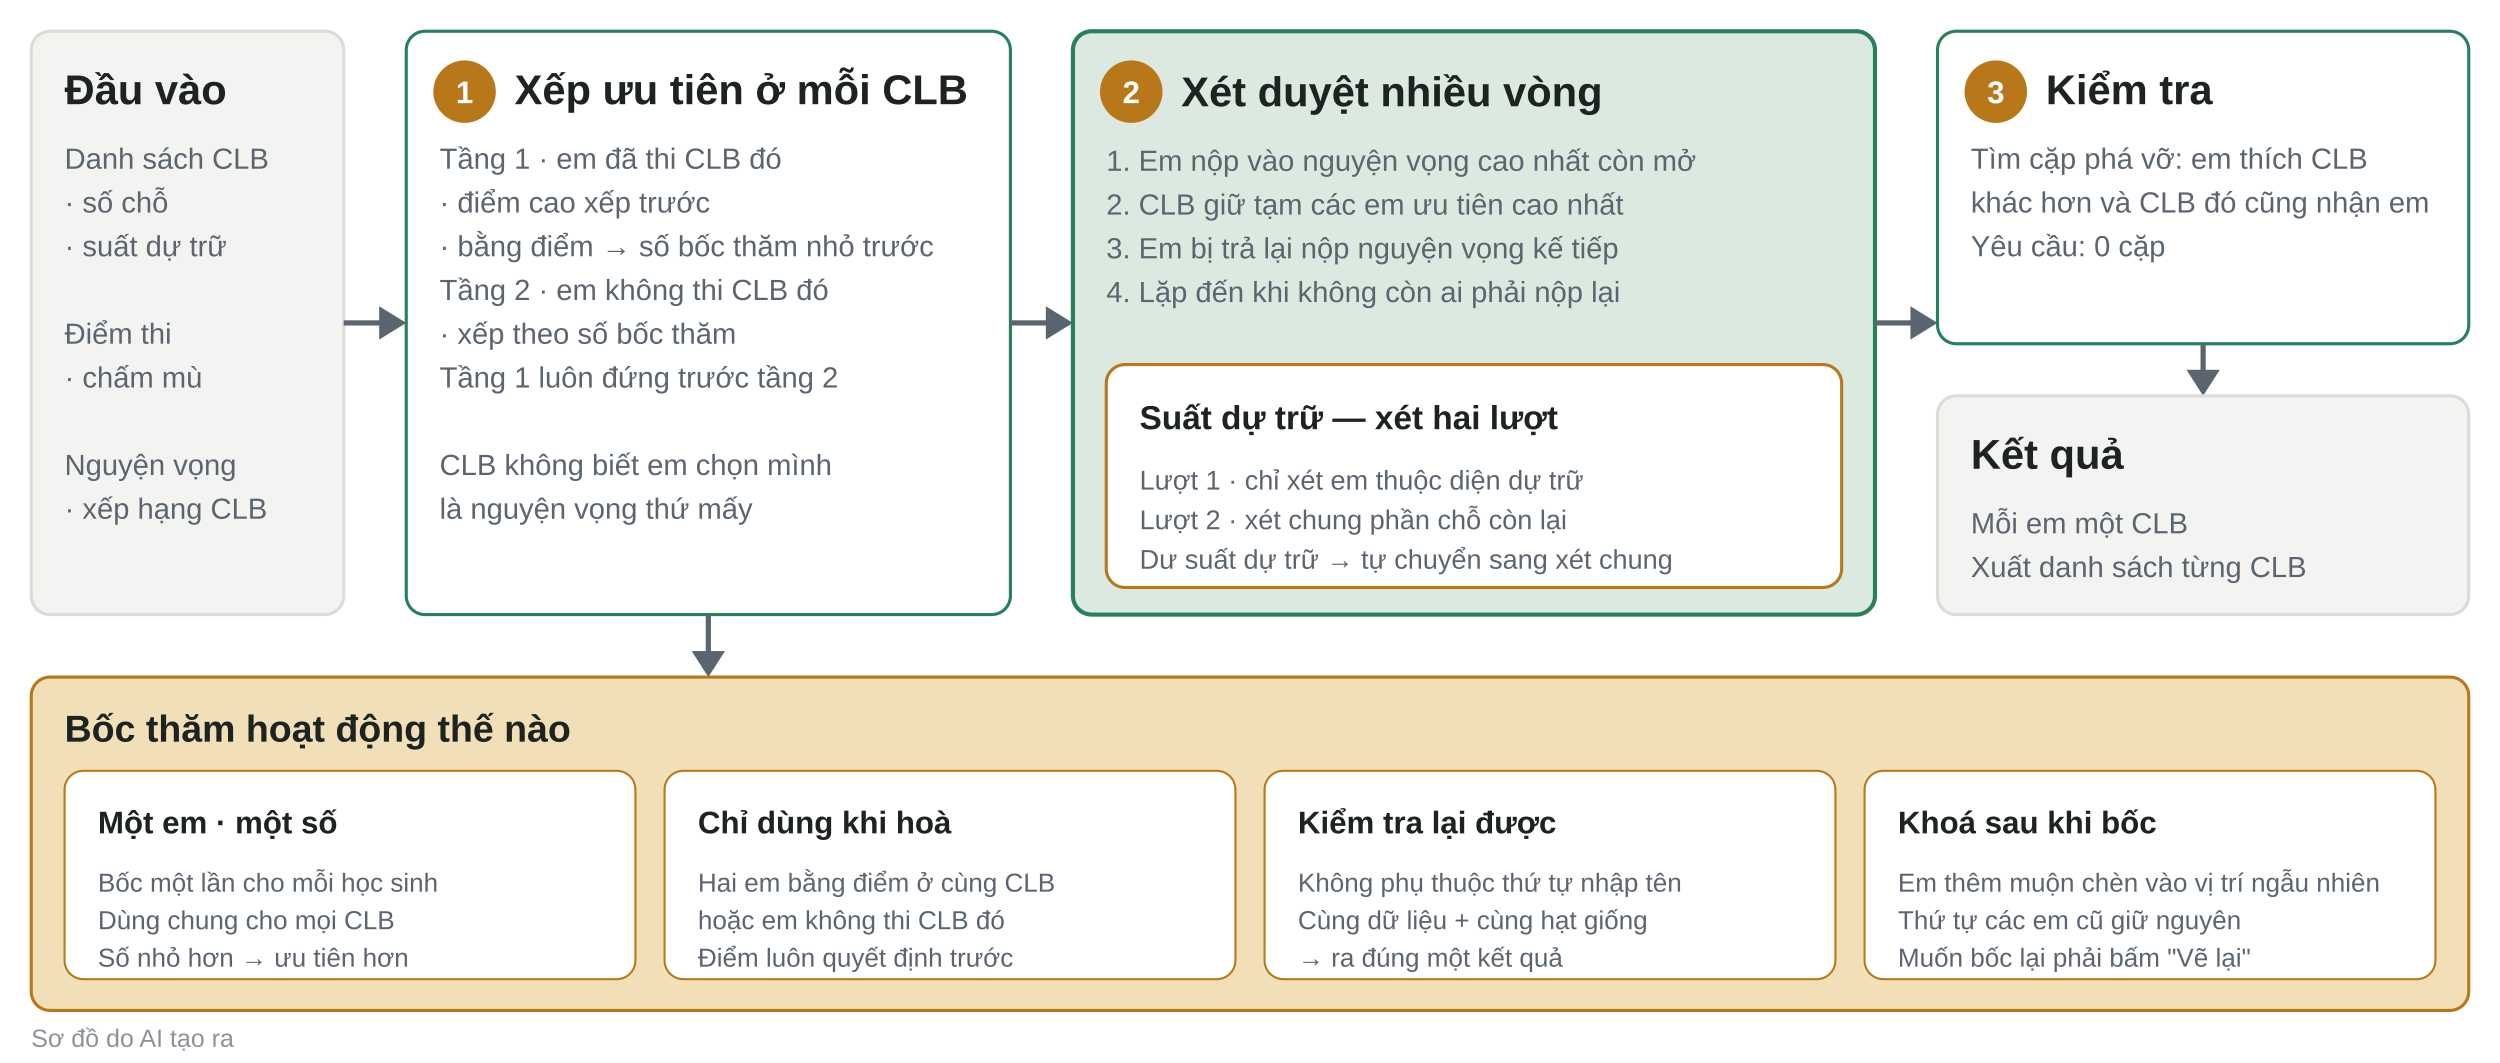
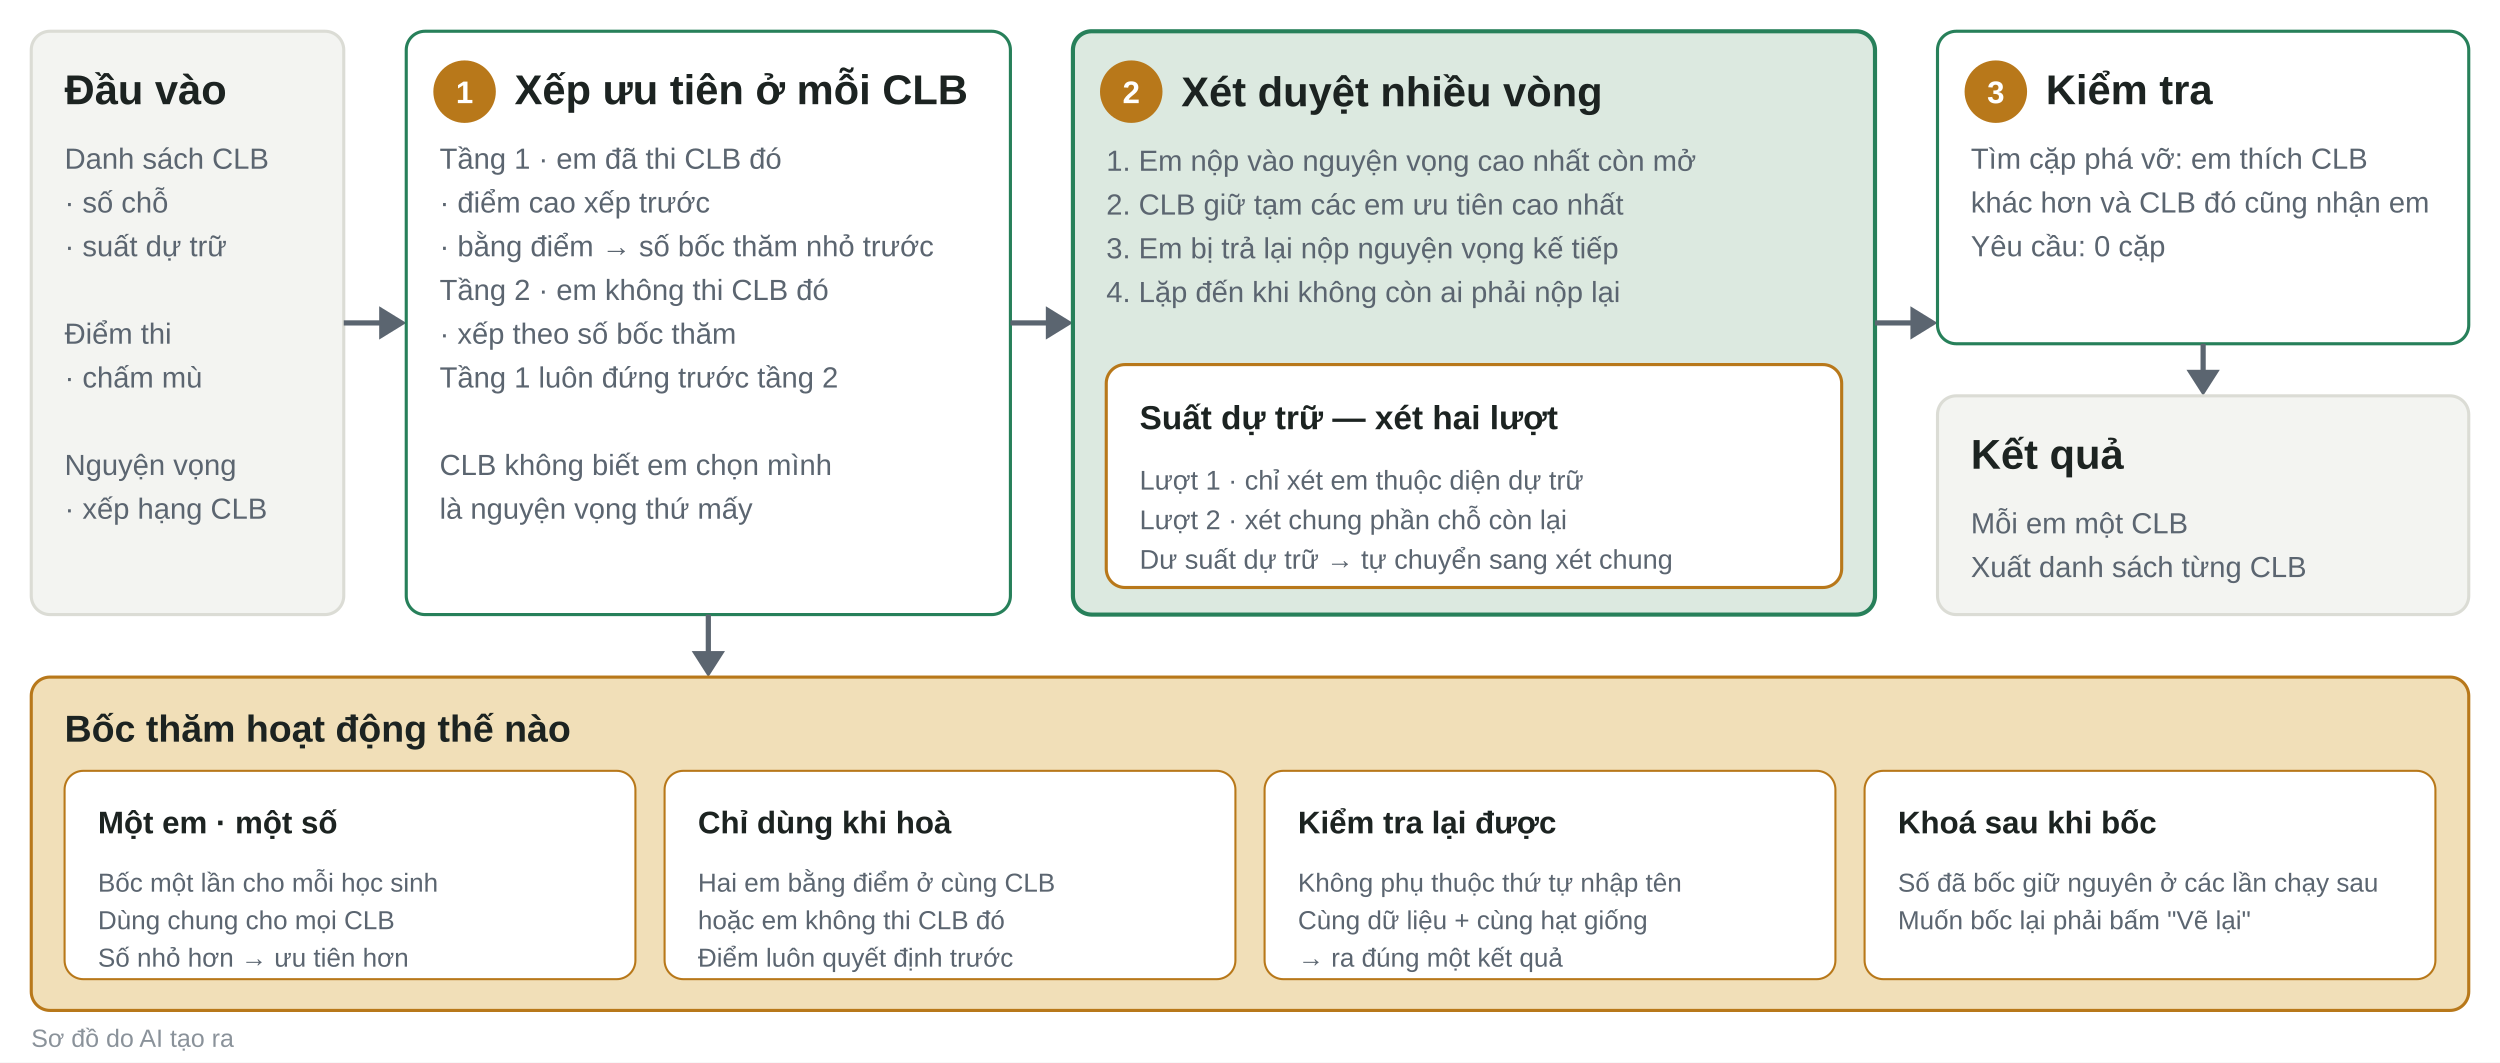
<svg xmlns="http://www.w3.org/2000/svg" viewBox="0 0 2400 1020" width="2400" height="1020" font-family="'IBM Plex Sans',Arial,sans-serif">
  <rect width="2400" height="1020" fill="#FFFFFF" />
  <rect x="30" y="30" width="300" height="560" rx="18" fill="#F3F4F1" stroke="#DBDCD5" stroke-width="3" />
  <text x="62" y="100" font-size="40" fill="#1C2321" font-weight="700" text-anchor="start" font-family="'Be Vietnam Pro','IBM Plex Sans',Arial,sans-serif">Đầu vào</text>
  <text x="62" y="162" font-size="28" fill="#5B6570" font-weight="400" text-anchor="start" font-family="'IBM Plex Sans',Arial,sans-serif">Danh sách CLB</text>
  <text x="62" y="204" font-size="28" fill="#5B6570" font-weight="400" text-anchor="start" font-family="'IBM Plex Sans',Arial,sans-serif">· số chỗ</text>
  <text x="62" y="246" font-size="28" fill="#5B6570" font-weight="400" text-anchor="start" font-family="'IBM Plex Sans',Arial,sans-serif">· suất dự trữ</text>
  <text x="62" y="288" font-size="28" fill="#5B6570" font-weight="400" text-anchor="start" font-family="'IBM Plex Sans',Arial,sans-serif" />
  <text x="62" y="330" font-size="28" fill="#5B6570" font-weight="400" text-anchor="start" font-family="'IBM Plex Sans',Arial,sans-serif">Điểm thi</text>
  <text x="62" y="372" font-size="28" fill="#5B6570" font-weight="400" text-anchor="start" font-family="'IBM Plex Sans',Arial,sans-serif">· chấm mù</text>
  <text x="62" y="414" font-size="28" fill="#5B6570" font-weight="400" text-anchor="start" font-family="'IBM Plex Sans',Arial,sans-serif" />
  <text x="62" y="456" font-size="28" fill="#5B6570" font-weight="400" text-anchor="start" font-family="'IBM Plex Sans',Arial,sans-serif">Nguyện vọng</text>
  <text x="62" y="498" font-size="28" fill="#5B6570" font-weight="400" text-anchor="start" font-family="'IBM Plex Sans',Arial,sans-serif">· xếp hạng CLB</text>
  <line x1="330" y1="310" x2="372" y2="310" stroke="#5B6570" stroke-width="5" />
  <path d="M364,294 L390,310 L364,326 Z" fill="#5B6570" />
  <rect x="390" y="30" width="580" height="560" rx="18" fill="#FFFFFF" stroke="#27805A" stroke-width="3" />
  <circle cx="446" cy="88" r="30" fill="#B8781A" />
  <text x="446" y="99" font-size="30" fill="#FFFFFF" font-weight="700" text-anchor="middle" font-family="'Be Vietnam Pro','IBM Plex Sans',Arial,sans-serif">1</text>
  <text x="494" y="100" font-size="40" fill="#1C2321" font-weight="700" text-anchor="start" font-family="'Be Vietnam Pro','IBM Plex Sans',Arial,sans-serif">Xếp ưu tiên ở mỗi CLB</text>
  <text x="422" y="162" font-size="28" fill="#5B6570" font-weight="400" text-anchor="start" font-family="'IBM Plex Sans',Arial,sans-serif">Tầng 1 · em đã thi CLB đó</text>
  <text x="422" y="204" font-size="28" fill="#5B6570" font-weight="400" text-anchor="start" font-family="'IBM Plex Sans',Arial,sans-serif">· điểm cao xếp trước</text>
  <text x="422" y="246" font-size="28" fill="#5B6570" font-weight="400" text-anchor="start" font-family="'IBM Plex Sans',Arial,sans-serif">· bằng điểm → số bốc thăm nhỏ trước</text>
  <text x="422" y="288" font-size="28" fill="#5B6570" font-weight="400" text-anchor="start" font-family="'IBM Plex Sans',Arial,sans-serif">Tầng 2 · em không thi CLB đó</text>
  <text x="422" y="330" font-size="28" fill="#5B6570" font-weight="400" text-anchor="start" font-family="'IBM Plex Sans',Arial,sans-serif">· xếp theo số bốc thăm</text>
  <text x="422" y="372" font-size="28" fill="#5B6570" font-weight="400" text-anchor="start" font-family="'IBM Plex Sans',Arial,sans-serif">Tầng 1 luôn đứng trước tầng 2</text>
  <text x="422" y="414" font-size="28" fill="#5B6570" font-weight="400" text-anchor="start" font-family="'IBM Plex Sans',Arial,sans-serif" />
  <text x="422" y="456" font-size="28" fill="#5B6570" font-weight="400" text-anchor="start" font-family="'IBM Plex Sans',Arial,sans-serif">CLB không biết em chọn mình</text>
  <text x="422" y="498" font-size="28" fill="#5B6570" font-weight="400" text-anchor="start" font-family="'IBM Plex Sans',Arial,sans-serif">là nguyện vọng thứ mấy</text>
  <line x1="970" y1="310" x2="1012" y2="310" stroke="#5B6570" stroke-width="5" />
  <path d="M1004,294 L1030,310 L1004,326 Z" fill="#5B6570" />
  <rect x="1030" y="30" width="770" height="560" rx="18" fill="#DCE9E0" stroke="#27805A" stroke-width="4" />
  <circle cx="1086" cy="88" r="30" fill="#B8781A" />
  <text x="1086" y="99" font-size="30" fill="#FFFFFF" font-weight="700" text-anchor="middle" font-family="'Be Vietnam Pro','IBM Plex Sans',Arial,sans-serif">2</text>
  <text x="1134" y="102" font-size="40" fill="#1C2321" font-weight="700" text-anchor="start" font-family="'Be Vietnam Pro','IBM Plex Sans',Arial,sans-serif">Xét duyệt nhiều vòng</text>
  <text x="1062" y="164" font-size="28" fill="#5B6570" font-weight="400" text-anchor="start" font-family="'IBM Plex Sans',Arial,sans-serif">1. Em nộp vào nguyện vọng cao nhất còn mở</text>
  <text x="1062" y="206" font-size="28" fill="#5B6570" font-weight="400" text-anchor="start" font-family="'IBM Plex Sans',Arial,sans-serif">2. CLB giữ tạm các em ưu tiên cao nhất</text>
  <text x="1062" y="248" font-size="28" fill="#5B6570" font-weight="400" text-anchor="start" font-family="'IBM Plex Sans',Arial,sans-serif">3. Em bị trả lại nộp nguyện vọng kế tiếp</text>
  <text x="1062" y="290" font-size="28" fill="#5B6570" font-weight="400" text-anchor="start" font-family="'IBM Plex Sans',Arial,sans-serif">4. Lặp đến khi không còn ai phải nộp lại</text>
  <rect x="1062" y="350" width="706" height="214" rx="18" fill="#FFFFFF" stroke="#B8781A" stroke-width="3" />
  <text x="1094" y="412" font-size="32" fill="#1C2321" font-weight="700" text-anchor="start" font-family="'Be Vietnam Pro','IBM Plex Sans',Arial,sans-serif">Suất dự trữ — xét hai lượt</text>
  <text x="1094" y="470" font-size="26" fill="#5B6570" font-weight="400" text-anchor="start" font-family="'IBM Plex Sans',Arial,sans-serif">Lượt 1 · chỉ xét em thuộc diện dự trữ</text>
  <text x="1094" y="508" font-size="26" fill="#5B6570" font-weight="400" text-anchor="start" font-family="'IBM Plex Sans',Arial,sans-serif">Lượt 2 · xét chung phần chỗ còn lại</text>
  <text x="1094" y="546" font-size="26" fill="#5B6570" font-weight="400" text-anchor="start" font-family="'IBM Plex Sans',Arial,sans-serif">Dư suất dự trữ → tự chuyển sang xét chung</text>
  <line x1="1800" y1="310" x2="1842" y2="310" stroke="#5B6570" stroke-width="5" />
  <path d="M1834,294 L1860,310 L1834,326 Z" fill="#5B6570" />
  <rect x="1860" y="30" width="510" height="300" rx="18" fill="#FFFFFF" stroke="#27805A" stroke-width="3" />
  <circle cx="1916" cy="88" r="30" fill="#B8781A" />
  <text x="1916" y="99" font-size="30" fill="#FFFFFF" font-weight="700" text-anchor="middle" font-family="'Be Vietnam Pro','IBM Plex Sans',Arial,sans-serif">3</text>
  <text x="1964" y="100" font-size="40" fill="#1C2321" font-weight="700" text-anchor="start" font-family="'Be Vietnam Pro','IBM Plex Sans',Arial,sans-serif">Kiểm tra</text>
  <text x="1892" y="162" font-size="28" fill="#5B6570" font-weight="400" text-anchor="start" font-family="'IBM Plex Sans',Arial,sans-serif">Tìm cặp phá vỡ: em thích CLB</text>
  <text x="1892" y="204" font-size="28" fill="#5B6570" font-weight="400" text-anchor="start" font-family="'IBM Plex Sans',Arial,sans-serif">khác hơn và CLB đó cũng nhận em</text>
  <text x="1892" y="246" font-size="28" fill="#5B6570" font-weight="400" text-anchor="start" font-family="'IBM Plex Sans',Arial,sans-serif">Yêu cầu: 0 cặp</text>
  <line x1="2115" y1="330" x2="2115" y2="362" stroke="#5B6570" stroke-width="5" />
  <path d="M2099,355 L2115,380 L2131,355 Z" fill="#5B6570" />
  <rect x="1860" y="380" width="510" height="210" rx="18" fill="#F3F4F1" stroke="#DBDCD5" stroke-width="3" />
  <text x="1892" y="450" font-size="40" fill="#1C2321" font-weight="700" text-anchor="start" font-family="'Be Vietnam Pro','IBM Plex Sans',Arial,sans-serif">Kết quả</text>
  <text x="1892" y="512" font-size="28" fill="#5B6570" font-weight="400" text-anchor="start" font-family="'IBM Plex Sans',Arial,sans-serif">Mỗi em một CLB</text>
  <text x="1892" y="554" font-size="28" fill="#5B6570" font-weight="400" text-anchor="start" font-family="'IBM Plex Sans',Arial,sans-serif">Xuất danh sách từng CLB</text>
  <line x1="680" y1="590" x2="680" y2="632" stroke="#5B6570" stroke-width="5" />
  <path d="M664,625 L680,650 L696,625 Z" fill="#5B6570" />
  <rect x="30" y="650" width="2340" height="320" rx="18" fill="#F1DFB8" stroke="#B8781A" stroke-width="3" />
  <text x="62" y="712" font-size="36" fill="#1C2321" font-weight="700" text-anchor="start" font-family="'Be Vietnam Pro','IBM Plex Sans',Arial,sans-serif">Bốc thăm hoạt động thế nào</text>
  <rect x="62.0" y="740" width="548.0" height="200" rx="18" fill="#FFFFFF" stroke="#B8781A" stroke-width="2" />
  <text x="94.0" y="800" font-size="30" fill="#1C2321" font-weight="700" text-anchor="start" font-family="'Be Vietnam Pro','IBM Plex Sans',Arial,sans-serif">Một em · một số</text>
  <text x="94.0" y="856" font-size="25" fill="#5B6570" font-weight="400" text-anchor="start" font-family="'IBM Plex Sans',Arial,sans-serif">Bốc một lần cho mỗi học sinh</text>
  <text x="94.0" y="892" font-size="25" fill="#5B6570" font-weight="400" text-anchor="start" font-family="'IBM Plex Sans',Arial,sans-serif">Dùng chung cho mọi CLB</text>
  <text x="94.0" y="928" font-size="25" fill="#5B6570" font-weight="400" text-anchor="start" font-family="'IBM Plex Sans',Arial,sans-serif">Số nhỏ hơn → ưu tiên hơn</text>
  <rect x="638.0" y="740" width="548.0" height="200" rx="18" fill="#FFFFFF" stroke="#B8781A" stroke-width="2" />
  <text x="670.0" y="800" font-size="30" fill="#1C2321" font-weight="700" text-anchor="start" font-family="'Be Vietnam Pro','IBM Plex Sans',Arial,sans-serif">Chỉ dùng khi hoà</text>
  <text x="670.0" y="856" font-size="25" fill="#5B6570" font-weight="400" text-anchor="start" font-family="'IBM Plex Sans',Arial,sans-serif">Hai em bằng điểm ở cùng CLB</text>
  <text x="670.0" y="892" font-size="25" fill="#5B6570" font-weight="400" text-anchor="start" font-family="'IBM Plex Sans',Arial,sans-serif">hoặc em không thi CLB đó</text>
  <text x="670.0" y="928" font-size="25" fill="#5B6570" font-weight="400" text-anchor="start" font-family="'IBM Plex Sans',Arial,sans-serif">Điểm luôn quyết định trước</text>
  <rect x="1214.0" y="740" width="548.0" height="200" rx="18" fill="#FFFFFF" stroke="#B8781A" stroke-width="2" />
  <text x="1246.0" y="800" font-size="30" fill="#1C2321" font-weight="700" text-anchor="start" font-family="'Be Vietnam Pro','IBM Plex Sans',Arial,sans-serif">Kiểm tra lại được</text>
  <text x="1246.0" y="856" font-size="25" fill="#5B6570" font-weight="400" text-anchor="start" font-family="'IBM Plex Sans',Arial,sans-serif">Không phụ thuộc thứ tự nhập tên</text>
  <text x="1246.0" y="892" font-size="25" fill="#5B6570" font-weight="400" text-anchor="start" font-family="'IBM Plex Sans',Arial,sans-serif">Cùng dữ liệu + cùng hạt giống</text>
  <text x="1246.0" y="928" font-size="25" fill="#5B6570" font-weight="400" text-anchor="start" font-family="'IBM Plex Sans',Arial,sans-serif">→ ra đúng một kết quả</text>
  <rect x="1790.0" y="740" width="548.0" height="200" rx="18" fill="#FFFFFF" stroke="#B8781A" stroke-width="2" />
  <text x="1822.0" y="800" font-size="30" fill="#1C2321" font-weight="700" text-anchor="start" font-family="'Be Vietnam Pro','IBM Plex Sans',Arial,sans-serif">Khoá sau khi bốc</text>
-   <text x="1822.0" y="856" font-size="25" fill="#5B6570" font-weight="400" text-anchor="start" font-family="'IBM Plex Sans',Arial,sans-serif">Em thêm muộn chèn vào vị trí ngẫu nhiên</text>
-   <text x="1822.0" y="892" font-size="25" fill="#5B6570" font-weight="400" text-anchor="start" font-family="'IBM Plex Sans',Arial,sans-serif">Thứ tự các em cũ giữ nguyên</text>
-   <text x="1822.0" y="928" font-size="25" fill="#5B6570" font-weight="400" text-anchor="start" font-family="'IBM Plex Sans',Arial,sans-serif">Muốn bốc lại phải bấm "Vẽ lại"</text>
+   <text x="1822.0" y="856" font-size="25" fill="#5B6570" font-weight="400" text-anchor="start" font-family="'IBM Plex Sans',Arial,sans-serif">Số đã bốc giữ nguyên ở các lần chạy sau</text>
+   <text x="1822.0" y="892" font-size="25" fill="#5B6570" font-weight="400" text-anchor="start" font-family="'IBM Plex Sans',Arial,sans-serif">Muốn bốc lại phải bấm "Vẽ lại"</text>
  <text x="30" y="1005" font-size="24" fill="#8A929A" font-weight="400" text-anchor="start" font-family="'IBM Plex Sans',Arial,sans-serif">Sơ đồ do AI tạo ra</text>
</svg>
